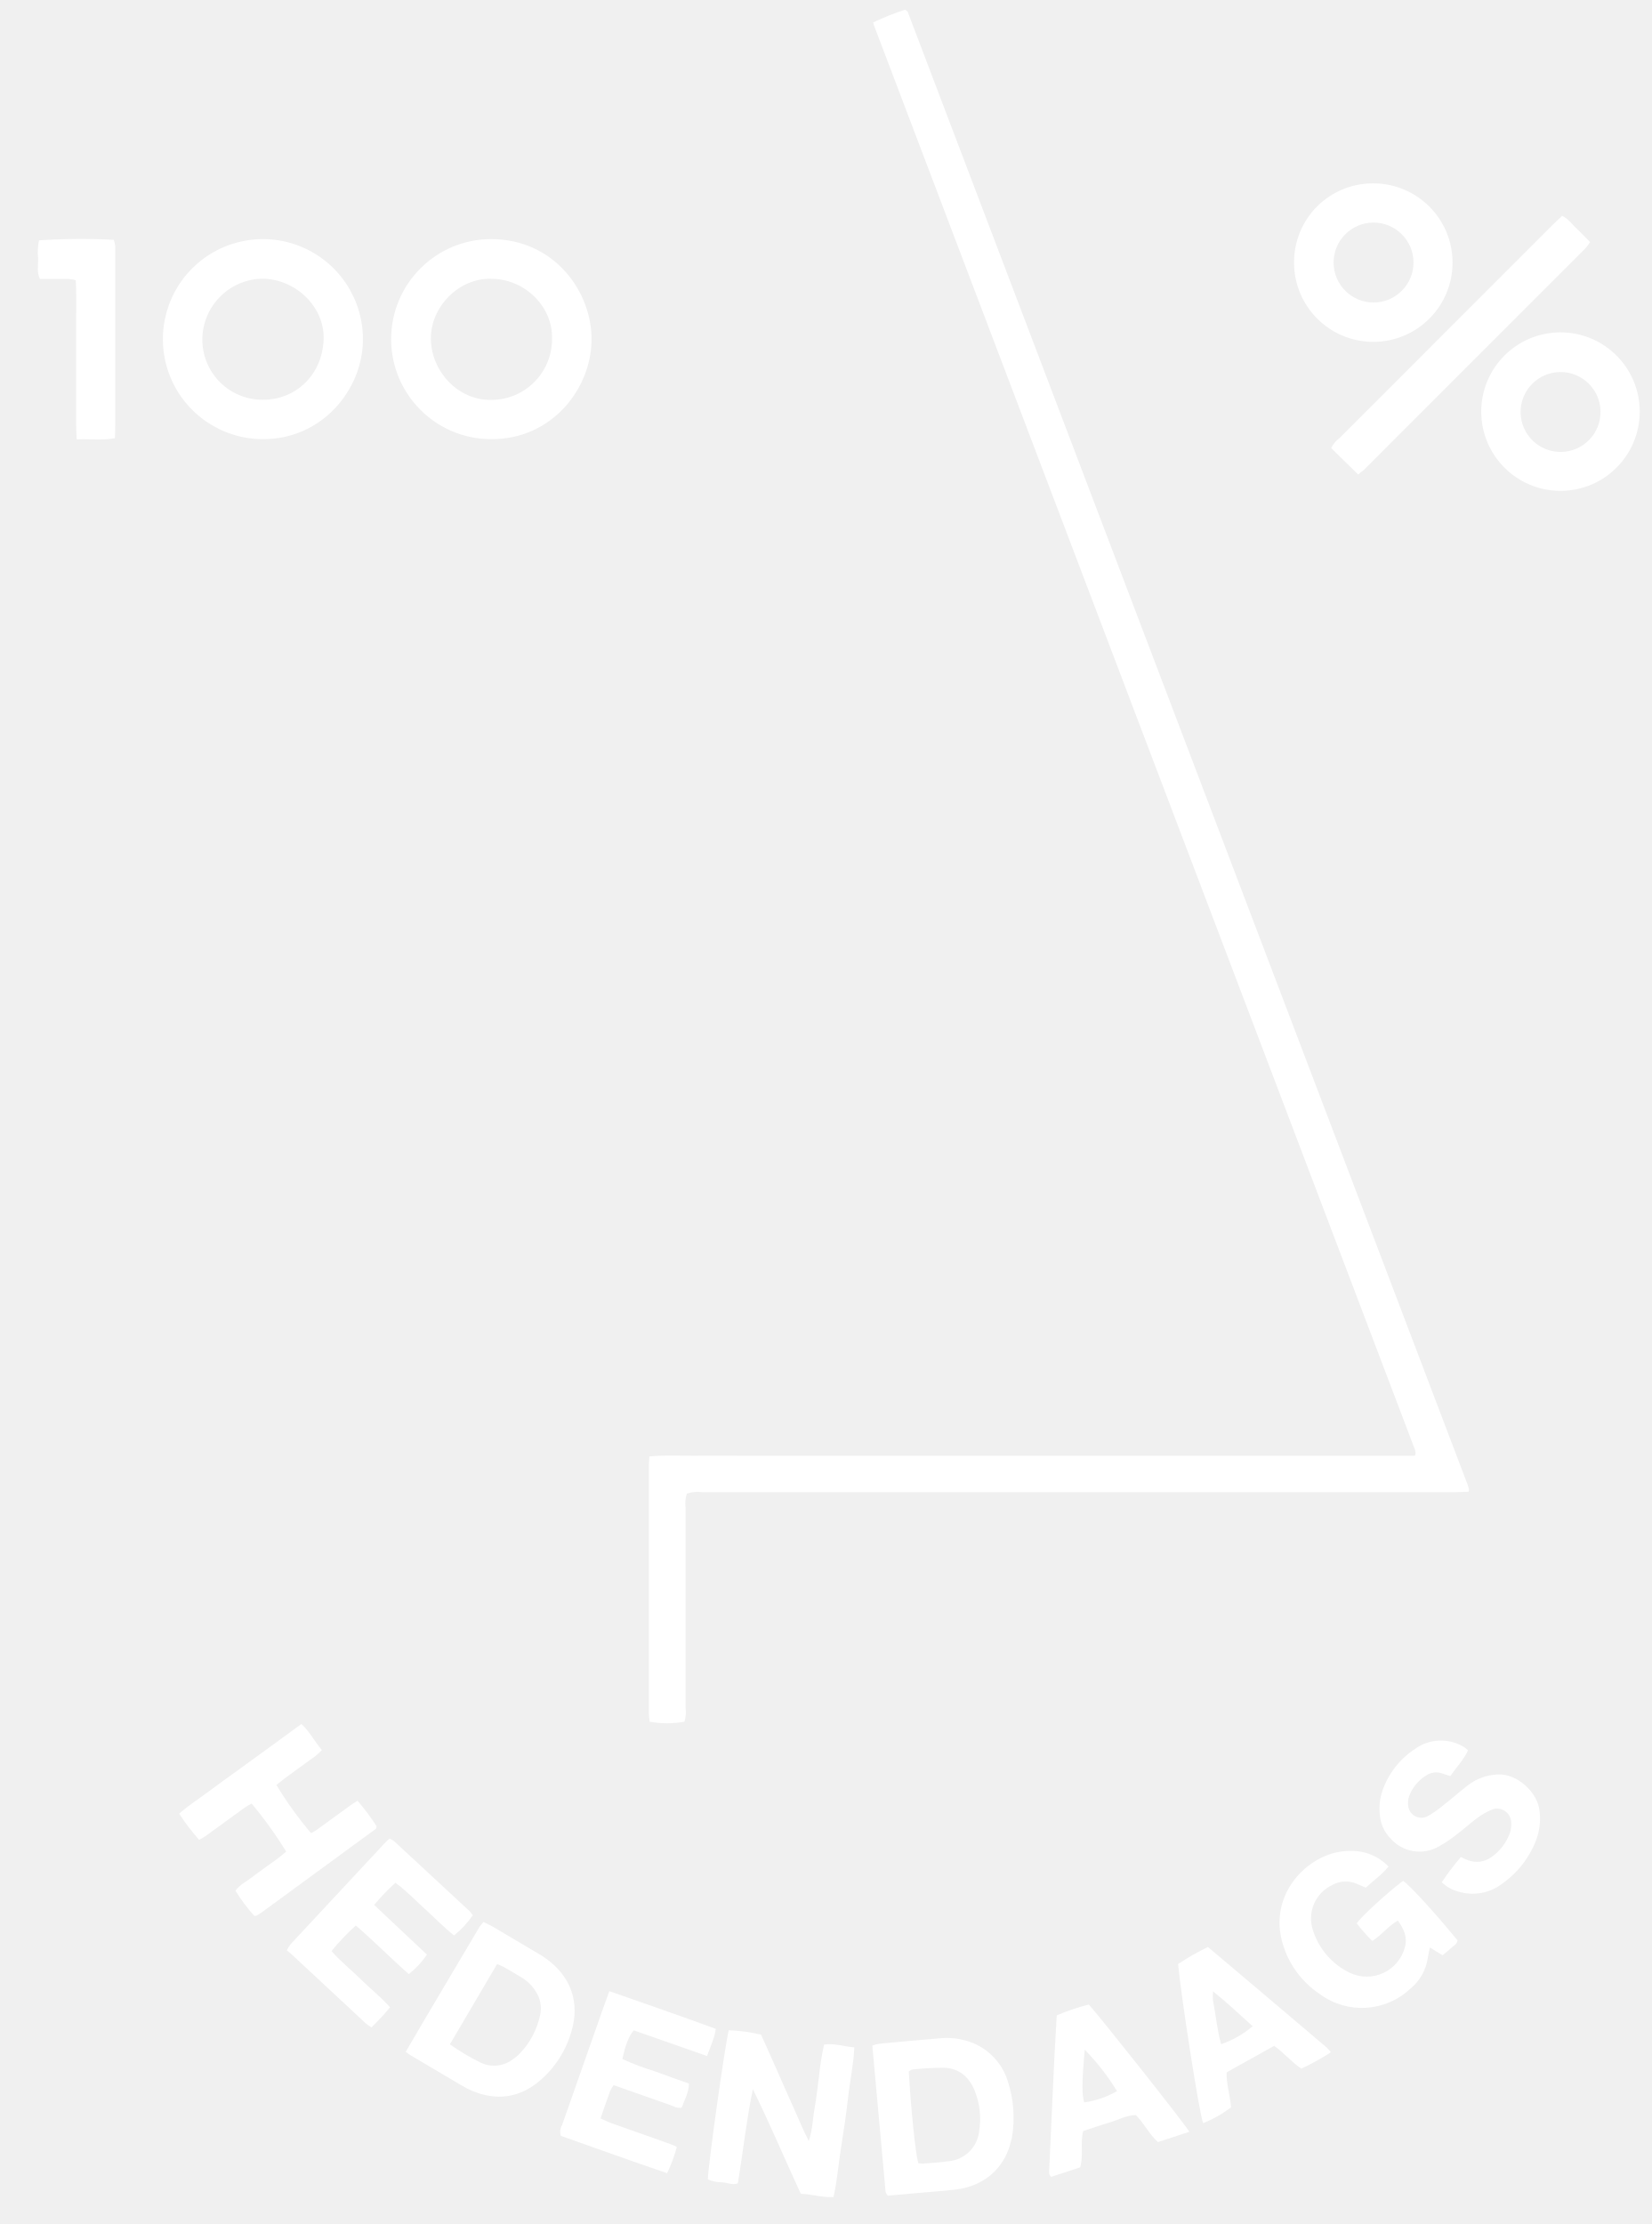
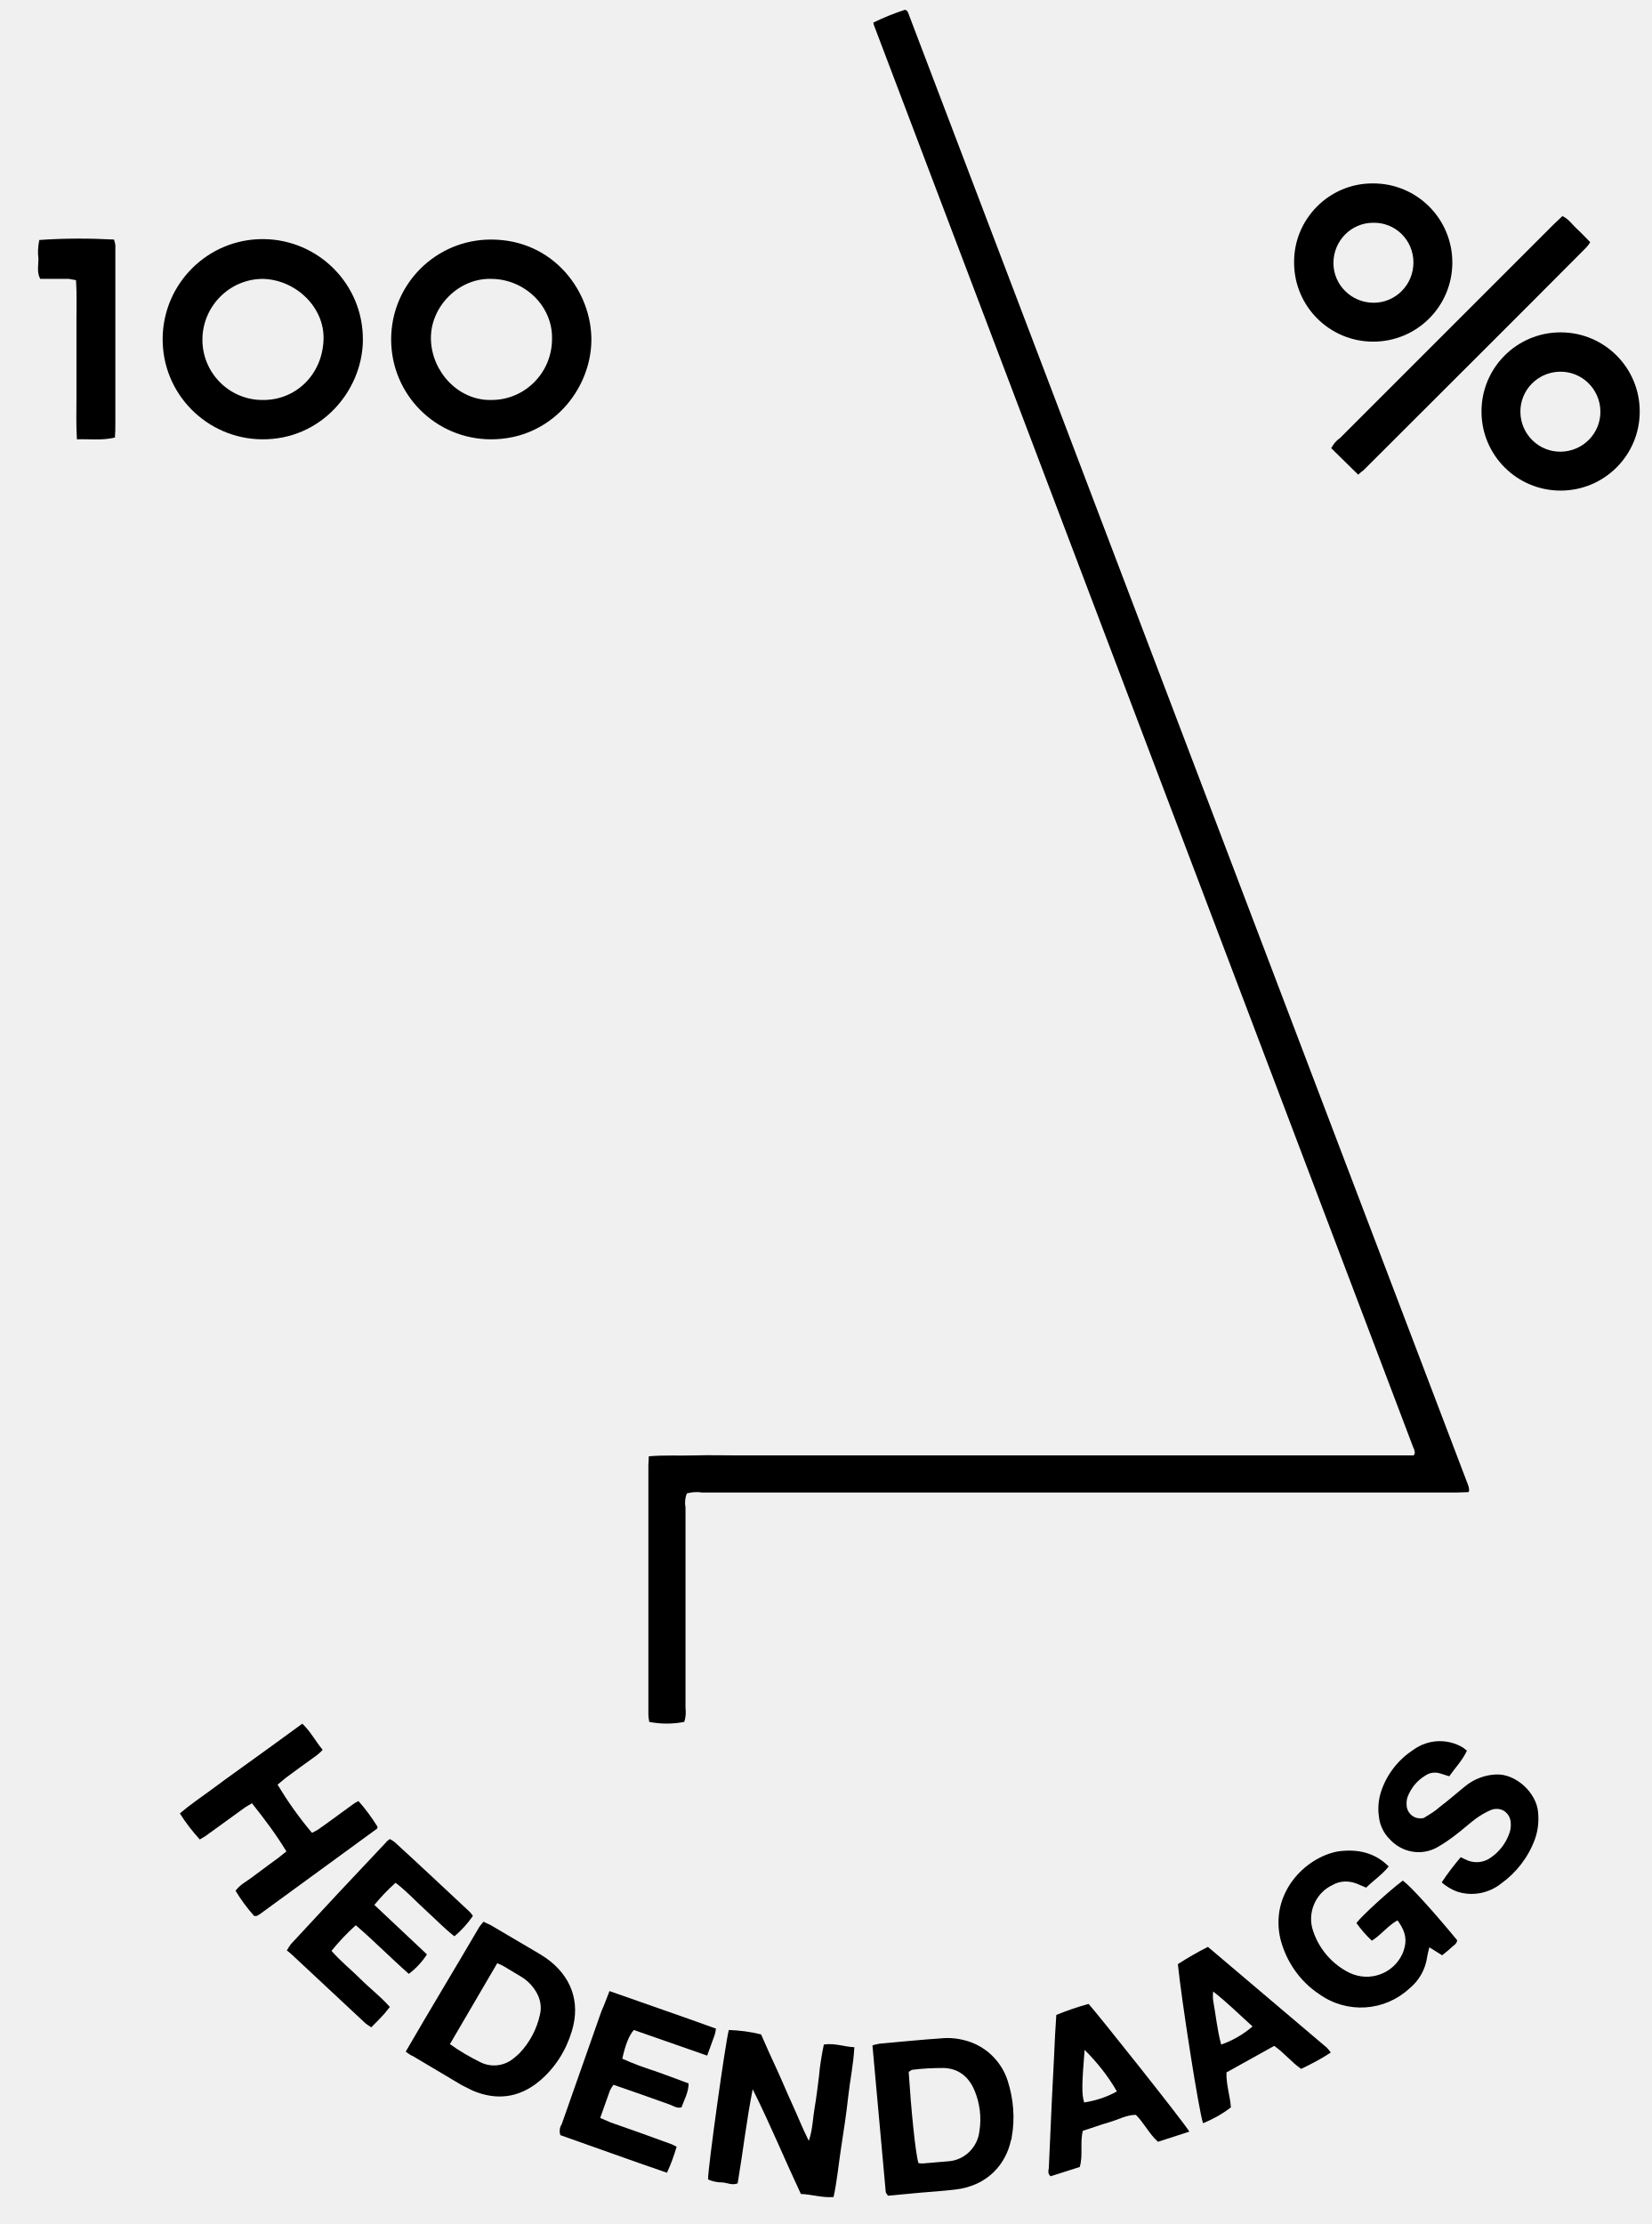
- <svg xmlns="http://www.w3.org/2000/svg" id="Layer_1" data-name="Layer 1" viewBox="0 0 373.61 503.2">
-   <defs>
-     <style>.cls-1{fill:#fff;}</style>
-   </defs>
-   <path class="cls-1" d="M155.42,337.93a6.83,6.83,0,0,0-.3,3.21q0,22.63,0,45.26a7.35,7.35,0,0,1-.26,3.16,22.64,22.64,0,0,1-7.86,0,15.44,15.44,0,0,1-.19-1.77q0-28.16,0-56.31c0-.61.07-1.21.12-1.95,3.54-.34,6.94-.12,10.32-.16s6.83,0,10.24,0H320.12c.1-.28.14-.36.16-.44a.75.75,0,0,0,0-.26,3.8,3.8,0,0,0-.1-.53c0-.17-.11-.34-.18-.51L197.67,5.55a4.39,4.39,0,0,1-.1-.47,55.66,55.66,0,0,1,7.2-2.88c.28.18.36.22.42.28a.56.56,0,0,1,.18.19q63.38,166.7,126.75,333.41a6.58,6.58,0,0,1,.25,1c0,.08,0,.17-.1.45-.92,0-1.9.08-2.87.08H158.86A7.81,7.81,0,0,0,155.42,337.93Z" />
-   <path class="cls-1" d="M111.13,99.36a22.63,22.63,0,0,1,0-45.26c14.31,0,22.93,12,22.71,23.05S124.7,99.45,111.13,99.36Zm0-36.28c-7.26-.21-13.77,6.33-13.64,13.7s6.27,13.88,13.71,13.7a13.74,13.74,0,0,0,13.7-13.77C125.14,69.34,118.66,63.08,111.18,63.09Z" />
-   <path class="cls-1" d="M59.35,99.36A22.63,22.63,0,1,1,82.11,77.19C81.92,88.36,72.71,99.48,59.35,99.36ZM45.78,76.69A13.6,13.6,0,0,0,59.41,90.45c7.42.06,13.51-5.55,13.81-13.64.27-7.33-6.23-13.59-13.69-13.75A13.81,13.81,0,0,0,45.78,76.69Z" />
-   <path class="cls-1" d="M310.71,41.49a17.93,17.93,0,1,1-17.92,17.92A17.81,17.81,0,0,1,310.71,41.49Zm0,8.87a9,9,0,1,0,.13,18.08,9,9,0,0,0-.13-18.08Z" />
-   <path class="cls-1" d="M371,93.13a17.93,17.93,0,1,1-35.86,0,17.93,17.93,0,1,1,35.86,0Zm-8.87-.08a9,9,0,1,0-18.08.33,9,9,0,0,0,18.08-.33Z" />
-   <path class="cls-1" d="M188.58,497.09c-2.58.16-4.9-.64-7.39-.73-3.68-7.91-7-15.89-10.86-23.67-1.45,7.09-2.21,14.19-3.38,21.3-1.23.48-2.33-.15-3.45-.21a8.51,8.51,0,0,1-3.34-.66c0-2.82,3.92-30.84,4.73-33.75a36.08,36.08,0,0,1,7.32,1c1.23,2.75,2.41,5.36,3.57,8s2.3,5.26,3.49,7.88,2.22,5.24,3.72,8.18c.9-2.73.9-5.13,1.32-7.44s.67-4.8,1-7.2a60,60,0,0,1,1.14-7.18c2.36-.35,4.48.45,6.85.62-.17,3.93-1,7.6-1.41,11.31s-1,7.65-1.61,11.46S189.44,493.41,188.58,497.09Z" />
-   <path class="cls-1" d="M307.3,107.37l-6.12-6a6.62,6.62,0,0,1,1.89-2.25q19.79-19.82,39.6-39.61l8.76-8.76c.63-.63,1.28-1.25,2-1.92,1.4.64,2.21,1.87,3.24,2.83s2,2,3.1,3.11a13.71,13.71,0,0,1-1,1.35q-25.12,25.14-50.26,50.27C308.13,106.66,307.79,106.94,307.3,107.37Z" />
-   <path class="cls-1" d="M91.79,464.25c5.54-9.51,11.16-18.89,16.72-28.3a9.31,9.31,0,0,1,.89-1.08c.71.36,1.36.65,2,1q5.34,3.14,10.66,6.31c.46.27.92.57,1.36.88,5.67,4,7.85,9.9,5.89,16.52a22.94,22.94,0,0,1-7.37,11.36c-4.57,3.79-9.68,4.39-15.13,2.13a19.48,19.48,0,0,1-2.39-1.23q-5.57-3.27-11.12-6.58C92.8,465,92.38,464.65,91.79,464.25Zm10-1.7a50,50,0,0,0,6.93,4.12,7,7,0,0,0,7.38-.78,9.35,9.35,0,0,0,1.45-1.2,17.92,17.92,0,0,0,4.69-8.93,6.93,6.93,0,0,0-1-5.16,9.77,9.77,0,0,0-3.23-3.18Q116,446.2,114,445.06a15.37,15.37,0,0,0-1.53-.67Z" />
-   <path class="cls-1" d="M200.85,496.78c-.24-.42-.46-.64-.48-.87-1-11-2-22-3-33.09a11.25,11.25,0,0,1,1.61-.41c4.65-.44,9.29-.88,13.94-1.25a15.78,15.78,0,0,1,5.6.54,13.74,13.74,0,0,1,9.49,9.15,26.67,26.67,0,0,1,.95,12.77c0,.26-.15.52-.21.78-1.07,5-5,10.07-12.46,11-2.58.31-5.18.48-7.78.71Zm6.9-7.35a5.07,5.07,0,0,0,1,.11c2-.16,3.94-.27,5.89-.55a7.63,7.63,0,0,0,6.91-6.83,17.26,17.26,0,0,0-1.07-9.25c-1.29-3.08-3.59-5-7-5.06a67.54,67.54,0,0,0-7,.39c-.31,0-.6.31-.86.45C206.08,476.83,207.1,487.11,207.76,489.43Z" />
-   <path class="cls-1" d="M314.17,422.32c-1.52,1.88-3.46,3.17-5.15,4.78l-2.09-.89a6.27,6.27,0,0,0-5.46.27,8.38,8.38,0,0,0-4.35,10.43,16.08,16.08,0,0,0,8.31,9.47,8.93,8.93,0,0,0,12.42-5.73c.65-2.3-.2-4.21-1.57-6.1-2.18,1.18-3.6,3.25-5.78,4.61a36.51,36.51,0,0,1-3.54-4c1.16-1.65,7.27-7.22,10.51-9.61,1.75,1.27,7.22,7.26,12.3,13.47-.07.91-.94,1.22-1.47,1.76s-1.22,1-1.91,1.62l-2.87-1.77c-.18.87-.36,1.55-.45,2.25a11.12,11.12,0,0,1-4,7.11,16,16,0,0,1-20.35,1.26,20.7,20.7,0,0,1-8.77-12.48c-2.43-10.29,5.45-18.44,13-19.76C307.11,418.32,311,419.11,314.17,422.32Z" />
-   <path class="cls-1" d="M57.52,433.47a39.75,39.75,0,0,1-4.25-5.68c1-1.39,2.54-2.1,3.79-3.08s2.62-1.89,3.91-2.87a38.32,38.32,0,0,0,3.78-2.9,91.75,91.75,0,0,0-7.82-10.87,17.32,17.32,0,0,0-1.52.89c-2.91,2.1-5.8,4.23-8.71,6.33-.49.36-1,.65-1.64,1a47.9,47.9,0,0,1-4.52-5.94c2.21-1.93,4.62-3.48,6.91-5.18s4.63-3.4,7-5.09l6.75-4.91,7-5.1c1.92,1.78,3,4,4.63,5.9a18,18,0,0,1-1.42,1.32C69,399,66.7,400.7,64.39,402.4c-.64.47-1.25,1-1.85,1.47a84.48,84.48,0,0,0,7.83,10.89,13.07,13.07,0,0,0,1.28-.73c2.55-1.84,5.08-3.7,7.62-5.54.49-.36,1-.66,1.64-1.05a50.07,50.07,0,0,1,4.29,5.76,2.5,2.5,0,0,1-.07.43.53.53,0,0,1-.16.21L59.11,432.77a12,12,0,0,1-1.14.7C57.9,433.5,57.79,433.47,57.52,433.47Z" />
-   <path class="cls-1" d="M89.47,426a48.76,48.76,0,0,0-4.82,5L96.6,442.25a19.6,19.6,0,0,1-4.09,4.41c-4.1-3.58-7.85-7.42-12-11A53.54,53.54,0,0,0,75,441.45c2.09,2.38,4.49,4.26,6.64,6.39s4.56,4,6.6,6.32c-.5.61-.88,1.1-1.3,1.56-.91,1-1.85,1.94-2.89,3a12.23,12.23,0,0,1-1.3-.92q-8.29-7.7-16.55-15.41c-.39-.37-.82-.7-1.31-1.12a9.89,9.89,0,0,1,.9-1.42q10.72-11.54,21.47-23.05c.24-.26.52-.48.9-.82a6.61,6.61,0,0,1,1.08.67q8.5,7.87,17,15.76a8.19,8.19,0,0,1,.73.93,21.37,21.37,0,0,1-4.24,4.57c-2.37-1.87-4.38-4-6.6-6S91.93,427.77,89.47,426Z" />
-   <path class="cls-1" d="M137.86,450.52c8.21,2.86,16.13,5.61,24.09,8.53a13.92,13.92,0,0,1-.35,1.72c-.49,1.42-1,2.83-1.63,4.42l-16.58-5.81c-1.09,1.26-1.9,3.3-2.57,6.5a59.16,59.16,0,0,0,7.42,2.8c2.51.94,5,1.82,7.63,2.75,0,2-1,3.67-1.62,5.43-1,.26-1.79-.29-2.59-.57-4.23-1.46-8.45-3-12.81-4.51a8.07,8.07,0,0,0-.79,1.32c-.74,2-1.43,4-2.19,6.22.85.37,1.55.72,2.28,1,4.56,1.63,9.12,3.23,13.68,4.85.4.14.78.35,1.31.6a34.85,34.85,0,0,1-2.2,5.93c-8.16-2.77-16.14-5.66-24.05-8.45a3,3,0,0,1,.29-2.45q4.52-12.8,9-25.61C136.71,453.72,137.23,452.3,137.86,450.52Z" />
-   <path class="cls-1" d="M326.21,425.88a59.73,59.73,0,0,1,4.31-5.71c.62.27,1.16.57,1.74.76a5.57,5.57,0,0,0,5.13-.71,11.27,11.27,0,0,0,4.22-5.45,6.12,6.12,0,0,0,.3-2.63,3.2,3.2,0,0,0-4.33-2.71,15.78,15.78,0,0,0-3.46,2c-1.59,1.16-3,2.52-4.62,3.7a28.78,28.78,0,0,1-4,2.67A8.68,8.68,0,0,1,314.65,416a8.44,8.44,0,0,1-2.41-5,12.54,12.54,0,0,1,.55-5.84,18.48,18.48,0,0,1,7.3-9.4,10,10,0,0,1,11.17-.46,7.09,7.09,0,0,1,.89.74c-1,2.16-2.64,3.82-4,5.81-.69-.22-1.27-.4-1.85-.59a4.06,4.06,0,0,0-3.61.45,9.26,9.26,0,0,0-3.86,4.69,4.85,4.85,0,0,0-.19,2.37,3,3,0,0,0,4.28,2.21,22.23,22.23,0,0,0,3.32-2.27c2-1.55,3.87-3.2,5.85-4.75a11.81,11.81,0,0,1,6.69-2.47c4.38-.3,9.25,4,9.58,8.49a13.94,13.94,0,0,1-.7,6.09,21.34,21.34,0,0,1-7.74,10.1A11,11,0,0,1,330,428,8.44,8.44,0,0,1,326.21,425.88Z" />
-   <path class="cls-1" d="M288.29,462.89l-10.76,6c-.08,2.69.81,5.17,1,7.93a27.82,27.82,0,0,1-6.32,3.57c-.89-2.39-4.89-28-5.66-36a53.6,53.6,0,0,1,6.76-3.86c9,7.56,17.92,15.18,26.88,22.75a10.08,10.08,0,0,1,.93,1.06,54,54,0,0,1-6.69,3.71C292.22,466.57,290.57,464.52,288.29,462.89Zm-13.84-12.34a12.67,12.67,0,0,0,0,2.1c.65,3.28.91,6.63,1.84,9.87a22,22,0,0,0,7.13-4.07C280.54,455.87,277.75,453.2,274.45,450.55Z" />
-   <path class="cls-1" d="M269.1,482.33,262,484.66c-2-1.76-3.09-4.19-5-6.1-2.13,0-4,1.11-6.07,1.71s-3.9,1.26-5.85,1.9c-.72,2.74.12,5.49-.69,8.21l-6.55,2.15c-.67-.6-.46-1.26-.44-1.83.22-5.19.47-10.38.71-15.57.16-3.31.3-6.62.47-9.93.15-3,.33-6.06.51-9.2a47.27,47.27,0,0,1,7.27-2.45C248.31,455.61,267.78,480.14,269.1,482.33Zm-23.68-18.58c-.64,7.45-.66,10-.12,11.94a20.53,20.53,0,0,0,7.43-2.55A53,53,0,0,0,245.42,463.74Z" />
-   <path class="cls-1" d="M17.35,99.42c-.22-3.36-.09-6.31-.12-9.25s0-5.93,0-8.89,0-5.93,0-8.89.08-5.91-.08-9a10.74,10.74,0,0,0-1.59-.27c-2.15,0-4.3,0-6.51,0-.79-1.54-.38-3.08-.42-4.56a13.28,13.28,0,0,1,.19-4.18,143.53,143.53,0,0,1,16.94-.12,8.08,8.08,0,0,1,.31,1.43c0,1.17,0,2.33,0,3.5q0,18.32,0,36.64c0,1.06,0,2.13-.07,3.31C23.14,99.7,20.4,99.26,17.35,99.42Z" />
+ <svg xmlns="http://www.w3.org/2000/svg" version="1.1" id="Layer_1" x="0px" y="0px" viewBox="0 0 373.6 503.2" style="enable-background:new 0 0 373.6 503.2;" xml:space="preserve">
+   <path d="M155.4,337.9c-0.4,1-0.5,2.1-0.3,3.2c0,15.1,0,30.2,0,45.3c0.1,1.1,0.1,2.1-0.3,3.2c-2.6,0.5-5.3,0.5-7.9,0  c-0.1-0.6-0.2-1.2-0.2-1.8c0-18.8,0-37.5,0-56.3c0-0.6,0.1-1.2,0.1-2c3.5-0.3,6.9-0.1,10.3-0.2s6.8,0,10.2,0h152.6  c0.1-0.3,0.1-0.4,0.2-0.4c0-0.1,0-0.2,0-0.3c0-0.2-0.1-0.4-0.1-0.5c0-0.2-0.1-0.3-0.2-0.5L197.7,5.6c0-0.2-0.1-0.3-0.1-0.5  c2.3-1.1,4.7-2.1,7.2-2.9c0.3,0.2,0.4,0.2,0.4,0.3c0.1,0,0.1,0.1,0.2,0.2c42.3,111.1,84.5,222.3,126.8,333.4c0.1,0.3,0.2,0.7,0.2,1  c0,0.1,0,0.2-0.1,0.5c-0.9,0-1.9,0.1-2.9,0.1H158.9C157.7,337.5,156.5,337.6,155.4,337.9z" />
+   <path d="M111.1,99.4c-12.5,0-22.6-10.1-22.6-22.6c0-12.5,10.1-22.6,22.6-22.6c14.3,0,22.9,12,22.7,23S124.7,99.4,111.1,99.4z   M111.1,63.1c-7.3-0.2-13.8,6.3-13.6,13.7s6.3,13.9,13.7,13.7c7.6,0,13.7-6.2,13.7-13.8C125.1,69.3,118.7,63.1,111.1,63.1  L111.1,63.1z" />
+   <path d="M59.3,99.4c-12.5-0.1-22.6-10.3-22.5-22.8C36.9,64.1,47.1,54,59.6,54.1s22.6,10.3,22.5,22.8c0,0.1,0,0.2,0,0.3  C81.9,88.4,72.7,99.5,59.3,99.4z M45.8,76.7c-0.1,7.5,5.9,13.7,13.4,13.8c0.1,0,0.1,0,0.2,0c7.4,0.1,13.5-5.6,13.8-13.6  c0.3-7.3-6.2-13.6-13.7-13.8C52,63.1,45.9,69.2,45.8,76.7z" />
+   <path d="M310.7,41.5c9.9,0,17.9,8,17.9,17.9c0,9.9-8,17.9-17.9,17.9s-17.9-8-17.9-17.9c0,0,0,0,0,0c-0.1-9.8,7.9-17.9,17.7-17.9  C310.6,41.5,310.6,41.5,310.7,41.5z M310.7,50.4c-5,0-9,4.1-9,9.1c0,5,4.1,9,9.1,9s9-4.1,9-9.1C319.8,54.3,315.7,50.3,310.7,50.4z" />
+   <path d="M371,93.1c0,9.9-8,17.9-17.9,17.9c-9.9,0-17.9-8-17.9-17.9c0,0,0,0,0,0c0-9.9,8-17.9,17.9-17.9C363,75.2,371,83.2,371,93.1  C371,93.1,371,93.1,371,93.1z M362.1,93c-0.1-5-4.2-9-9.2-8.9s-9,4.2-8.9,9.2s4.2,9,9.2,8.9S362.2,98,362.1,93z" />
+   <path d="M188.6,497.1c-2.6,0.2-4.9-0.6-7.4-0.7c-3.7-7.9-7-15.9-10.9-23.7c-1.4,7.1-2.2,14.2-3.4,21.3c-1.2,0.5-2.3-0.1-3.4-0.2  c-1.1,0-2.3-0.2-3.3-0.7c0-2.8,3.9-30.8,4.7-33.8c2.5,0.1,4.9,0.4,7.3,1c1.2,2.8,2.4,5.4,3.6,8s2.3,5.3,3.5,7.9s2.2,5.2,3.7,8.2  c0.9-2.7,0.9-5.1,1.3-7.4s0.7-4.8,1-7.2c0.2-2.4,0.6-4.8,1.1-7.2c2.4-0.4,4.5,0.5,6.9,0.6c-0.2,3.9-1,7.6-1.4,11.3s-1,7.6-1.6,11.5  S189.4,493.4,188.6,497.1z" />
+   <path d="M307.3,107.4l-6.1-6c0.5-0.9,1.1-1.7,1.9-2.2c13.2-13.2,26.4-26.4,39.6-39.6l8.8-8.8c0.6-0.6,1.3-1.2,2-1.9  c1.4,0.6,2.2,1.9,3.2,2.8s2,2,3.1,3.1c-0.3,0.5-0.6,0.9-1,1.3c-16.7,16.8-33.5,33.5-50.3,50.3C308.1,106.7,307.8,106.9,307.3,107.4z  " />
+   <path d="M91.8,464.2c5.5-9.5,11.2-18.9,16.7-28.3c0.3-0.4,0.6-0.7,0.9-1.1c0.7,0.4,1.4,0.6,2,1c3.6,2.1,7.1,4.2,10.7,6.3  c0.5,0.3,0.9,0.6,1.4,0.9c5.7,4,7.9,9.9,5.9,16.5c-1.3,4.4-3.8,8.4-7.4,11.4c-4.6,3.8-9.7,4.4-15.1,2.1c-0.8-0.4-1.6-0.8-2.4-1.2  c-3.7-2.2-7.4-4.4-11.1-6.6C92.8,465,92.4,464.6,91.8,464.2z M101.8,462.5c2.2,1.6,4.5,2.9,6.9,4.1c2.4,1.2,5.3,0.9,7.4-0.8  c0.5-0.4,1-0.8,1.4-1.2c2.4-2.5,4-5.6,4.7-8.9c0.4-1.8,0-3.6-1-5.2c-0.8-1.3-1.9-2.4-3.2-3.2c-1.3-0.8-2.7-1.6-4-2.4  c-0.5-0.3-1-0.5-1.5-0.7L101.8,462.5z" />
+   <path d="M200.9,496.8c-0.2-0.4-0.5-0.6-0.5-0.9c-1-11-2-22-3-33.1c0.5-0.2,1.1-0.3,1.6-0.4c4.6-0.4,9.3-0.9,13.9-1.2  c1.9-0.2,3.8,0,5.6,0.5c4.5,1.2,8.1,4.7,9.5,9.1c1.3,4.1,1.7,8.5,0.9,12.8c0,0.3-0.1,0.5-0.2,0.8c-1.1,5-5,10.1-12.5,11  c-2.6,0.3-5.2,0.5-7.8,0.7L200.9,496.8z M207.8,489.4c0.3,0.1,0.7,0.1,1,0.1c2-0.2,3.9-0.3,5.9-0.5c3.6-0.3,6.5-3.2,6.9-6.8  c0.5-3.1,0.1-6.3-1.1-9.2c-1.3-3.1-3.6-5-7-5.1c-2.3,0-4.7,0.1-7,0.4c-0.3,0-0.6,0.3-0.9,0.5C206.1,476.8,207.1,487.1,207.8,489.4  L207.8,489.4z" />
+   <path d="M314.2,422.3c-1.5,1.9-3.5,3.2-5.1,4.8l-2.1-0.9c-1.8-0.7-3.8-0.7-5.5,0.3c-3.9,1.8-5.8,6.4-4.4,10.4  c1.4,4.2,4.4,7.6,8.3,9.5c4.5,2.1,9.8,0.2,11.9-4.3c0.2-0.5,0.4-1,0.5-1.5c0.6-2.3-0.2-4.2-1.6-6.1c-2.2,1.2-3.6,3.2-5.8,4.6  c-1.3-1.2-2.5-2.6-3.5-4c1.2-1.6,7.3-7.2,10.5-9.6c1.8,1.3,7.2,7.3,12.3,13.5c-0.1,0.9-0.9,1.2-1.5,1.8s-1.2,1-1.9,1.6l-2.9-1.8  c-0.2,0.9-0.4,1.5-0.5,2.2c-0.4,2.8-1.8,5.3-4,7.1c-5.6,5.2-14.1,5.8-20.4,1.3c-4.4-2.9-7.5-7.4-8.8-12.5  c-2.4-10.3,5.5-18.4,13-19.8C307.1,418.3,311,419.1,314.2,422.3z" />
+   <path d="M57.5,433.5c-1.6-1.8-3-3.7-4.2-5.7c1-1.4,2.5-2.1,3.8-3.1s2.6-1.9,3.9-2.9c1.3-0.9,2.6-1.9,3.8-2.9  c-2.3-3.8-5-7.4-7.8-10.9c-0.5,0.3-1,0.6-1.5,0.9c-2.9,2.1-5.8,4.2-8.7,6.3c-0.5,0.4-1,0.6-1.6,1c-1.7-1.9-3.2-3.8-4.5-5.9  c2.2-1.9,4.6-3.5,6.9-5.2s4.6-3.4,7-5.1l6.8-4.9l7-5.1c1.9,1.8,3,4,4.6,5.9c-0.4,0.5-0.9,0.9-1.4,1.3c-2.4,1.7-4.7,3.4-7,5.1  c-0.6,0.5-1.2,1-1.8,1.5c2.3,3.8,4.9,7.5,7.8,10.9c0.4-0.2,0.9-0.5,1.3-0.7c2.6-1.8,5.1-3.7,7.6-5.5c0.5-0.4,1-0.7,1.6-1  c1.6,1.8,3,3.7,4.3,5.8c0,0.1,0,0.3-0.1,0.4c0,0.1-0.1,0.2-0.2,0.2l-25.9,18.9c-0.4,0.3-0.7,0.5-1.1,0.7  C57.9,433.5,57.8,433.5,57.5,433.5z" />
+   <path d="M89.5,426c-1.7,1.5-3.3,3.2-4.8,5l11.9,11.2c-1.1,1.7-2.5,3.2-4.1,4.4c-4.1-3.6-7.8-7.4-12-11c-2,1.8-3.8,3.7-5.5,5.8  c2.1,2.4,4.5,4.3,6.6,6.4s4.6,4,6.6,6.3c-0.5,0.6-0.9,1.1-1.3,1.6c-0.9,1-1.8,1.9-2.9,3c-0.5-0.3-0.9-0.6-1.3-0.9  c-5.5-5.1-11-10.3-16.5-15.4c-0.4-0.4-0.8-0.7-1.3-1.1c0.3-0.5,0.6-1,0.9-1.4c7.1-7.7,14.3-15.4,21.5-23c0.2-0.3,0.5-0.5,0.9-0.8  c0.4,0.2,0.7,0.4,1.1,0.7c5.7,5.2,11.3,10.5,17,15.8c0.3,0.3,0.5,0.6,0.7,0.9c-1.2,1.7-2.6,3.3-4.2,4.6c-2.4-1.9-4.4-4-6.6-6  S91.9,427.8,89.5,426z" />
+   <path d="M137.9,450.5c8.2,2.9,16.1,5.6,24.1,8.5c-0.1,0.6-0.2,1.2-0.4,1.7c-0.5,1.4-1,2.8-1.6,4.4l-16.6-5.8  c-1.1,1.3-1.9,3.3-2.6,6.5c2.4,1.1,4.9,2,7.4,2.8c2.5,0.9,5,1.8,7.6,2.8c0,2-1,3.7-1.6,5.4c-1,0.3-1.8-0.3-2.6-0.6  c-4.2-1.5-8.4-3-12.8-4.5c-0.3,0.4-0.6,0.9-0.8,1.3c-0.7,2-1.4,4-2.2,6.2c0.9,0.4,1.6,0.7,2.3,1c4.6,1.6,9.1,3.2,13.7,4.9  c0.4,0.1,0.8,0.4,1.3,0.6c-0.6,2-1.3,4-2.2,5.9c-8.2-2.8-16.1-5.7-24.1-8.5c-0.3-0.8-0.2-1.7,0.3-2.5c3-8.5,6-17.1,9-25.6  C136.7,453.7,137.2,452.3,137.9,450.5z" />
+   <path d="M326.2,425.9c1.3-2,2.8-3.9,4.3-5.7c0.6,0.3,1.2,0.6,1.7,0.8c1.7,0.6,3.6,0.4,5.1-0.7c1.9-1.3,3.4-3.2,4.2-5.5  c0.3-0.8,0.4-1.7,0.3-2.6c-0.2-1.8-1.7-3.1-3.5-2.9c-0.3,0-0.6,0.1-0.9,0.2c-1.2,0.5-2.4,1.2-3.5,2c-1.6,1.2-3,2.5-4.6,3.7  c-1.3,1-2.6,1.9-4,2.7c-3.6,2.1-8.1,1.3-10.9-1.8c-1.3-1.3-2.2-3.1-2.4-5c-0.3-2-0.1-4,0.5-5.8c1.3-3.9,3.9-7.2,7.3-9.4  c3.3-2.4,7.7-2.6,11.2-0.5c0.3,0.2,0.6,0.5,0.9,0.7c-1,2.2-2.6,3.8-4,5.8c-0.7-0.2-1.3-0.4-1.9-0.6c-1.2-0.4-2.5-0.3-3.6,0.5  c-1.8,1.1-3.1,2.7-3.9,4.7c-0.3,0.8-0.3,1.6-0.2,2.4c0.3,1.6,1.8,2.7,3.4,2.5c0.3,0,0.6-0.1,0.8-0.3c1.2-0.7,2.3-1.4,3.3-2.3  c2-1.5,3.9-3.2,5.9-4.8c1.9-1.5,4.3-2.4,6.7-2.5c4.4-0.3,9.2,4,9.6,8.5c0.2,2.1,0,4.1-0.7,6.1c-1.5,4.1-4.2,7.6-7.7,10.1  c-2.8,2.2-6.5,2.9-9.9,1.8C328.6,427.6,327.3,426.9,326.2,425.9z" />
+   <path d="M288.3,462.9l-10.8,6c-0.1,2.7,0.8,5.2,1,7.9c-1.9,1.5-4.1,2.7-6.3,3.6c-0.9-2.4-4.9-28-5.7-36c2.2-1.4,4.4-2.7,6.8-3.9  c9,7.6,17.9,15.2,26.9,22.8c0.3,0.3,0.6,0.7,0.9,1.1c-2.1,1.4-4.4,2.6-6.7,3.7C292.2,466.6,290.6,464.5,288.3,462.9z M274.5,450.6  c-0.1,0.7-0.1,1.4,0,2.1c0.6,3.3,0.9,6.6,1.8,9.9c2.6-0.9,5-2.3,7.1-4.1C280.5,455.9,277.8,453.2,274.5,450.6L274.5,450.6z" />
+   <path d="M269.1,482.3l-7.1,2.3c-2-1.8-3.1-4.2-5-6.1c-2.1,0-4,1.1-6.1,1.7s-3.9,1.3-5.9,1.9c-0.7,2.7,0.1,5.5-0.7,8.2l-6.6,2.1  c-0.7-0.6-0.5-1.3-0.4-1.8c0.2-5.2,0.5-10.4,0.7-15.6c0.2-3.3,0.3-6.6,0.5-9.9c0.1-3,0.3-6.1,0.5-9.2c2.4-1,4.8-1.8,7.3-2.5  C248.3,455.6,267.8,480.1,269.1,482.3z M245.4,463.8c-0.6,7.5-0.7,10-0.1,11.9c2.6-0.4,5.1-1.2,7.4-2.5  C250.7,469.7,248.2,466.6,245.4,463.8L245.4,463.8z" />
+   <path d="M17.4,99.4c-0.2-3.4-0.1-6.3-0.1-9.2s0-5.9,0-8.9s0-5.9,0-8.9s0.1-5.9-0.1-9c-0.5-0.1-1.1-0.2-1.6-0.3c-2.1,0-4.3,0-6.5,0  c-0.8-1.5-0.4-3.1-0.4-4.6c-0.2-1.4-0.1-2.8,0.2-4.2c5.6-0.4,11.3-0.4,16.9-0.1c0.1,0.5,0.3,0.9,0.3,1.4c0,1.2,0,2.3,0,3.5  c0,12.2,0,24.4,0,36.6c0,1.1,0,2.1-0.1,3.3C23.1,99.7,20.4,99.3,17.4,99.4z" />
</svg>
